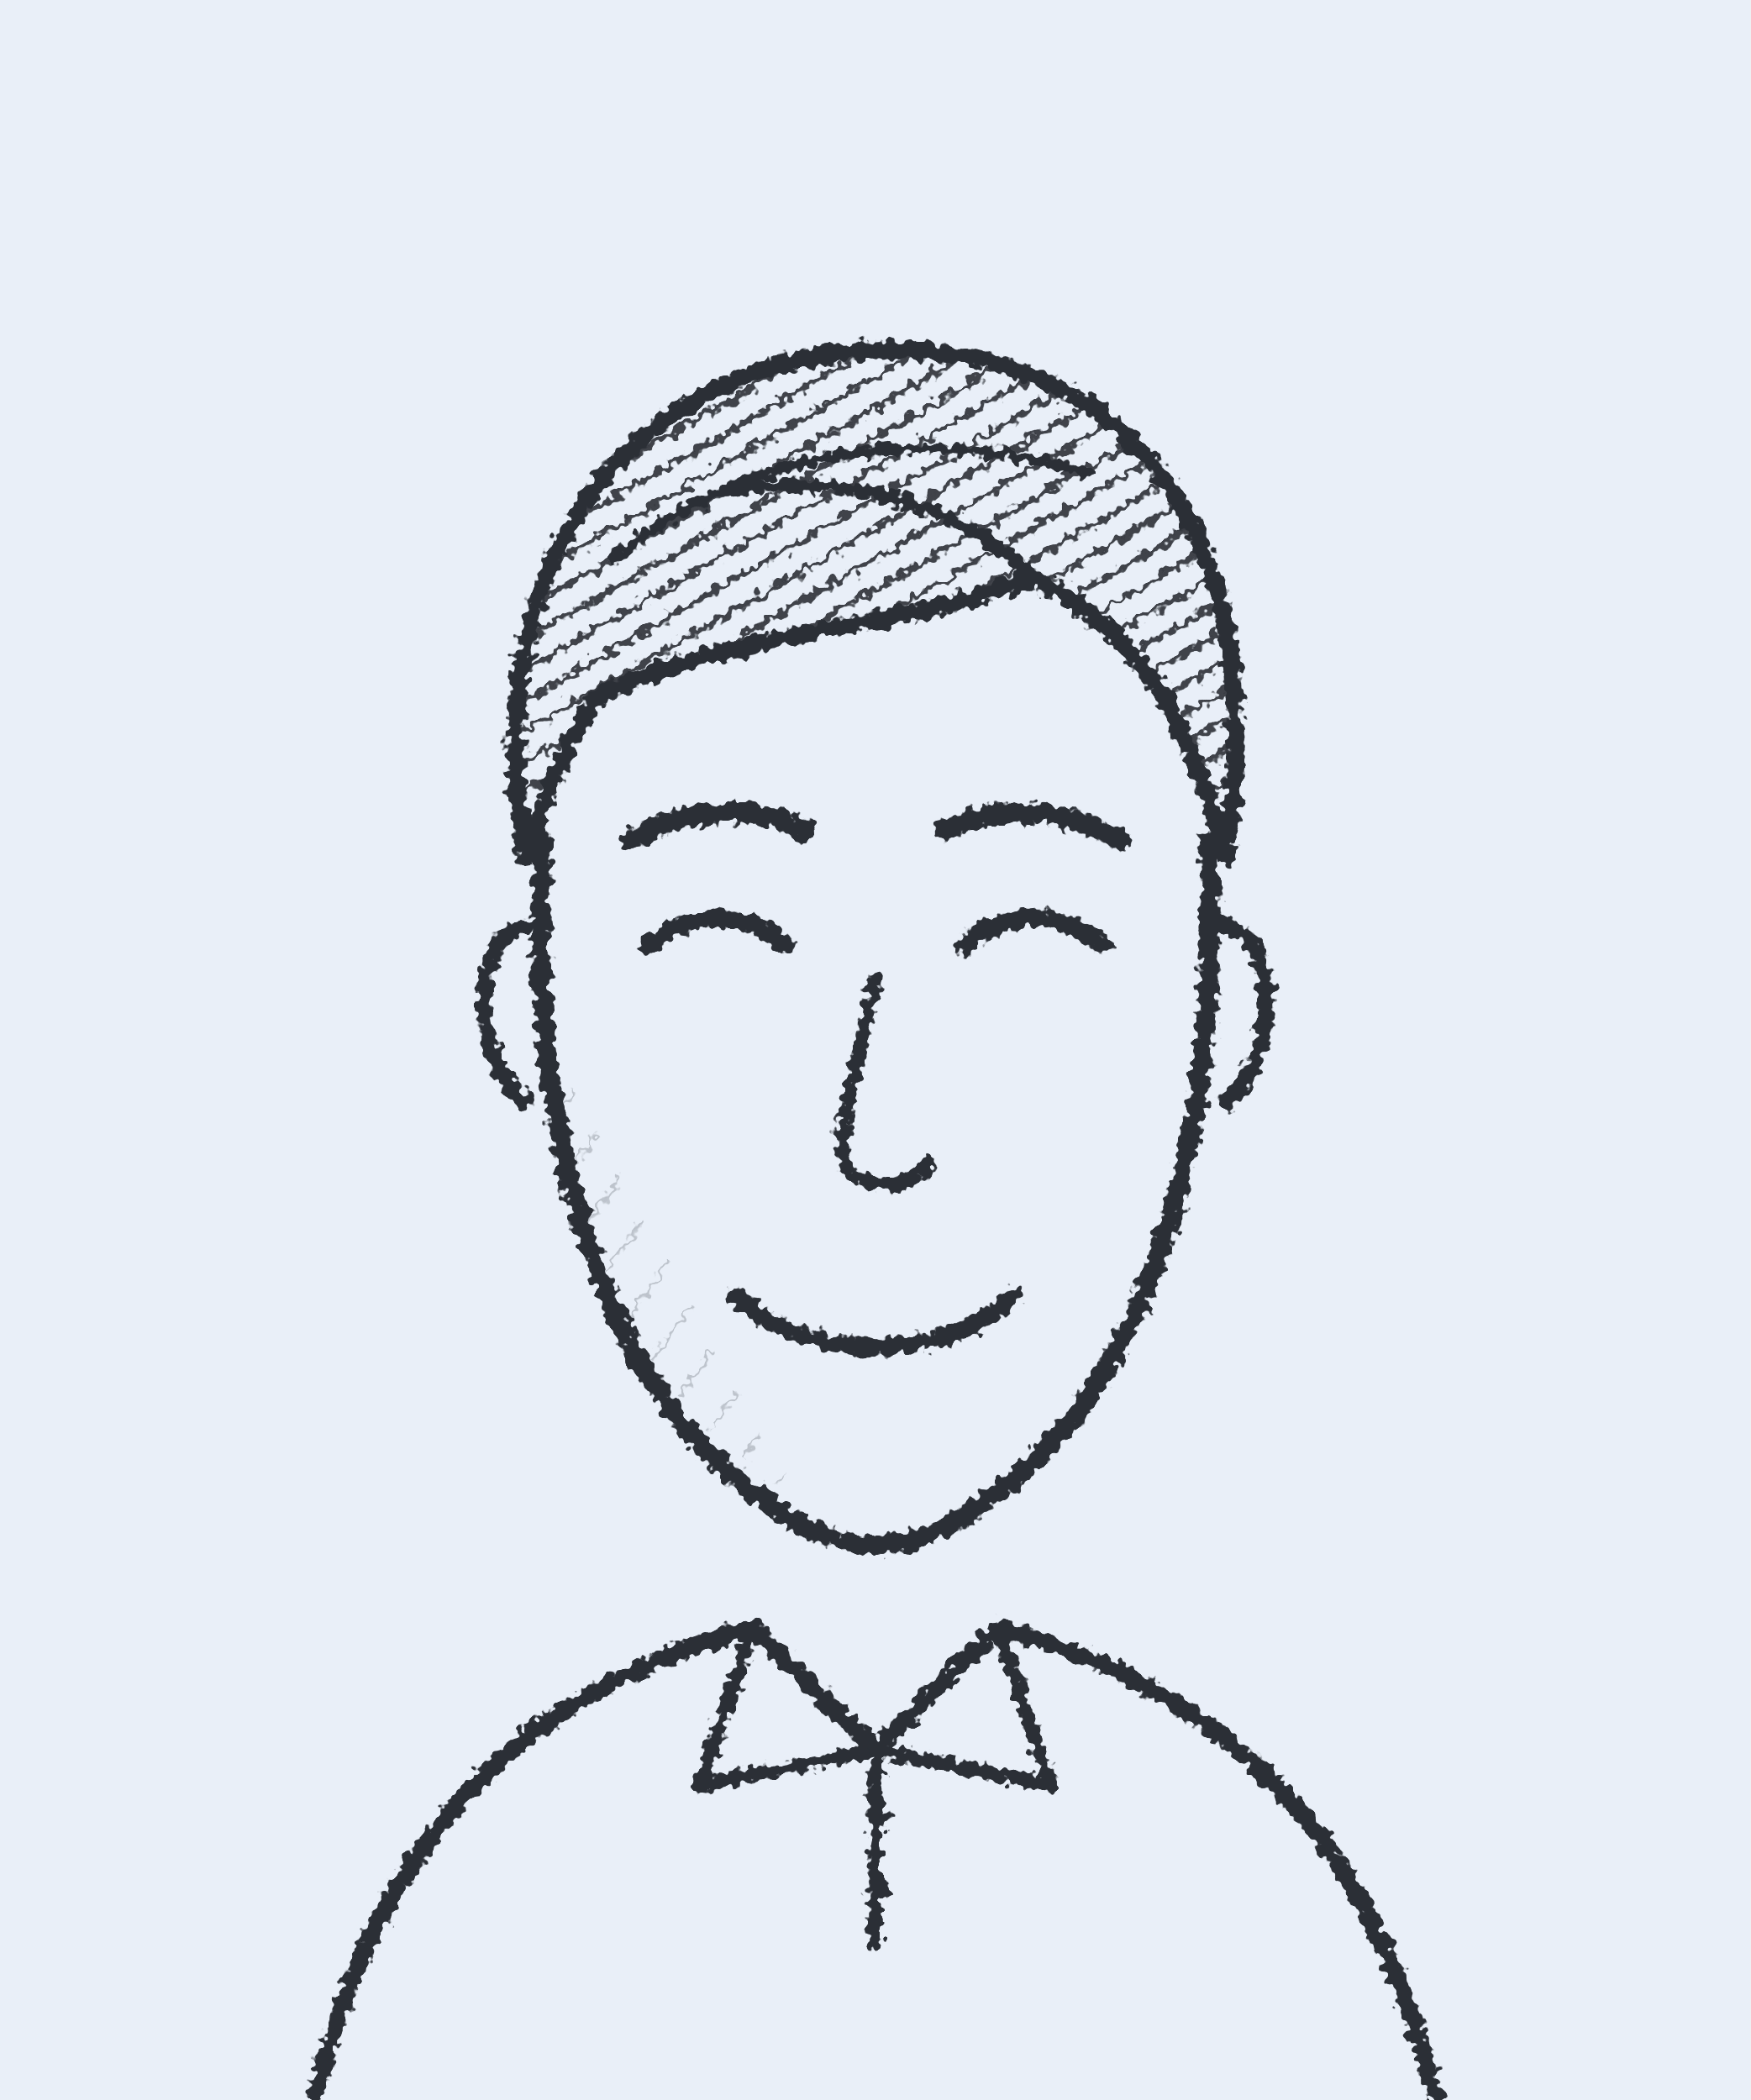
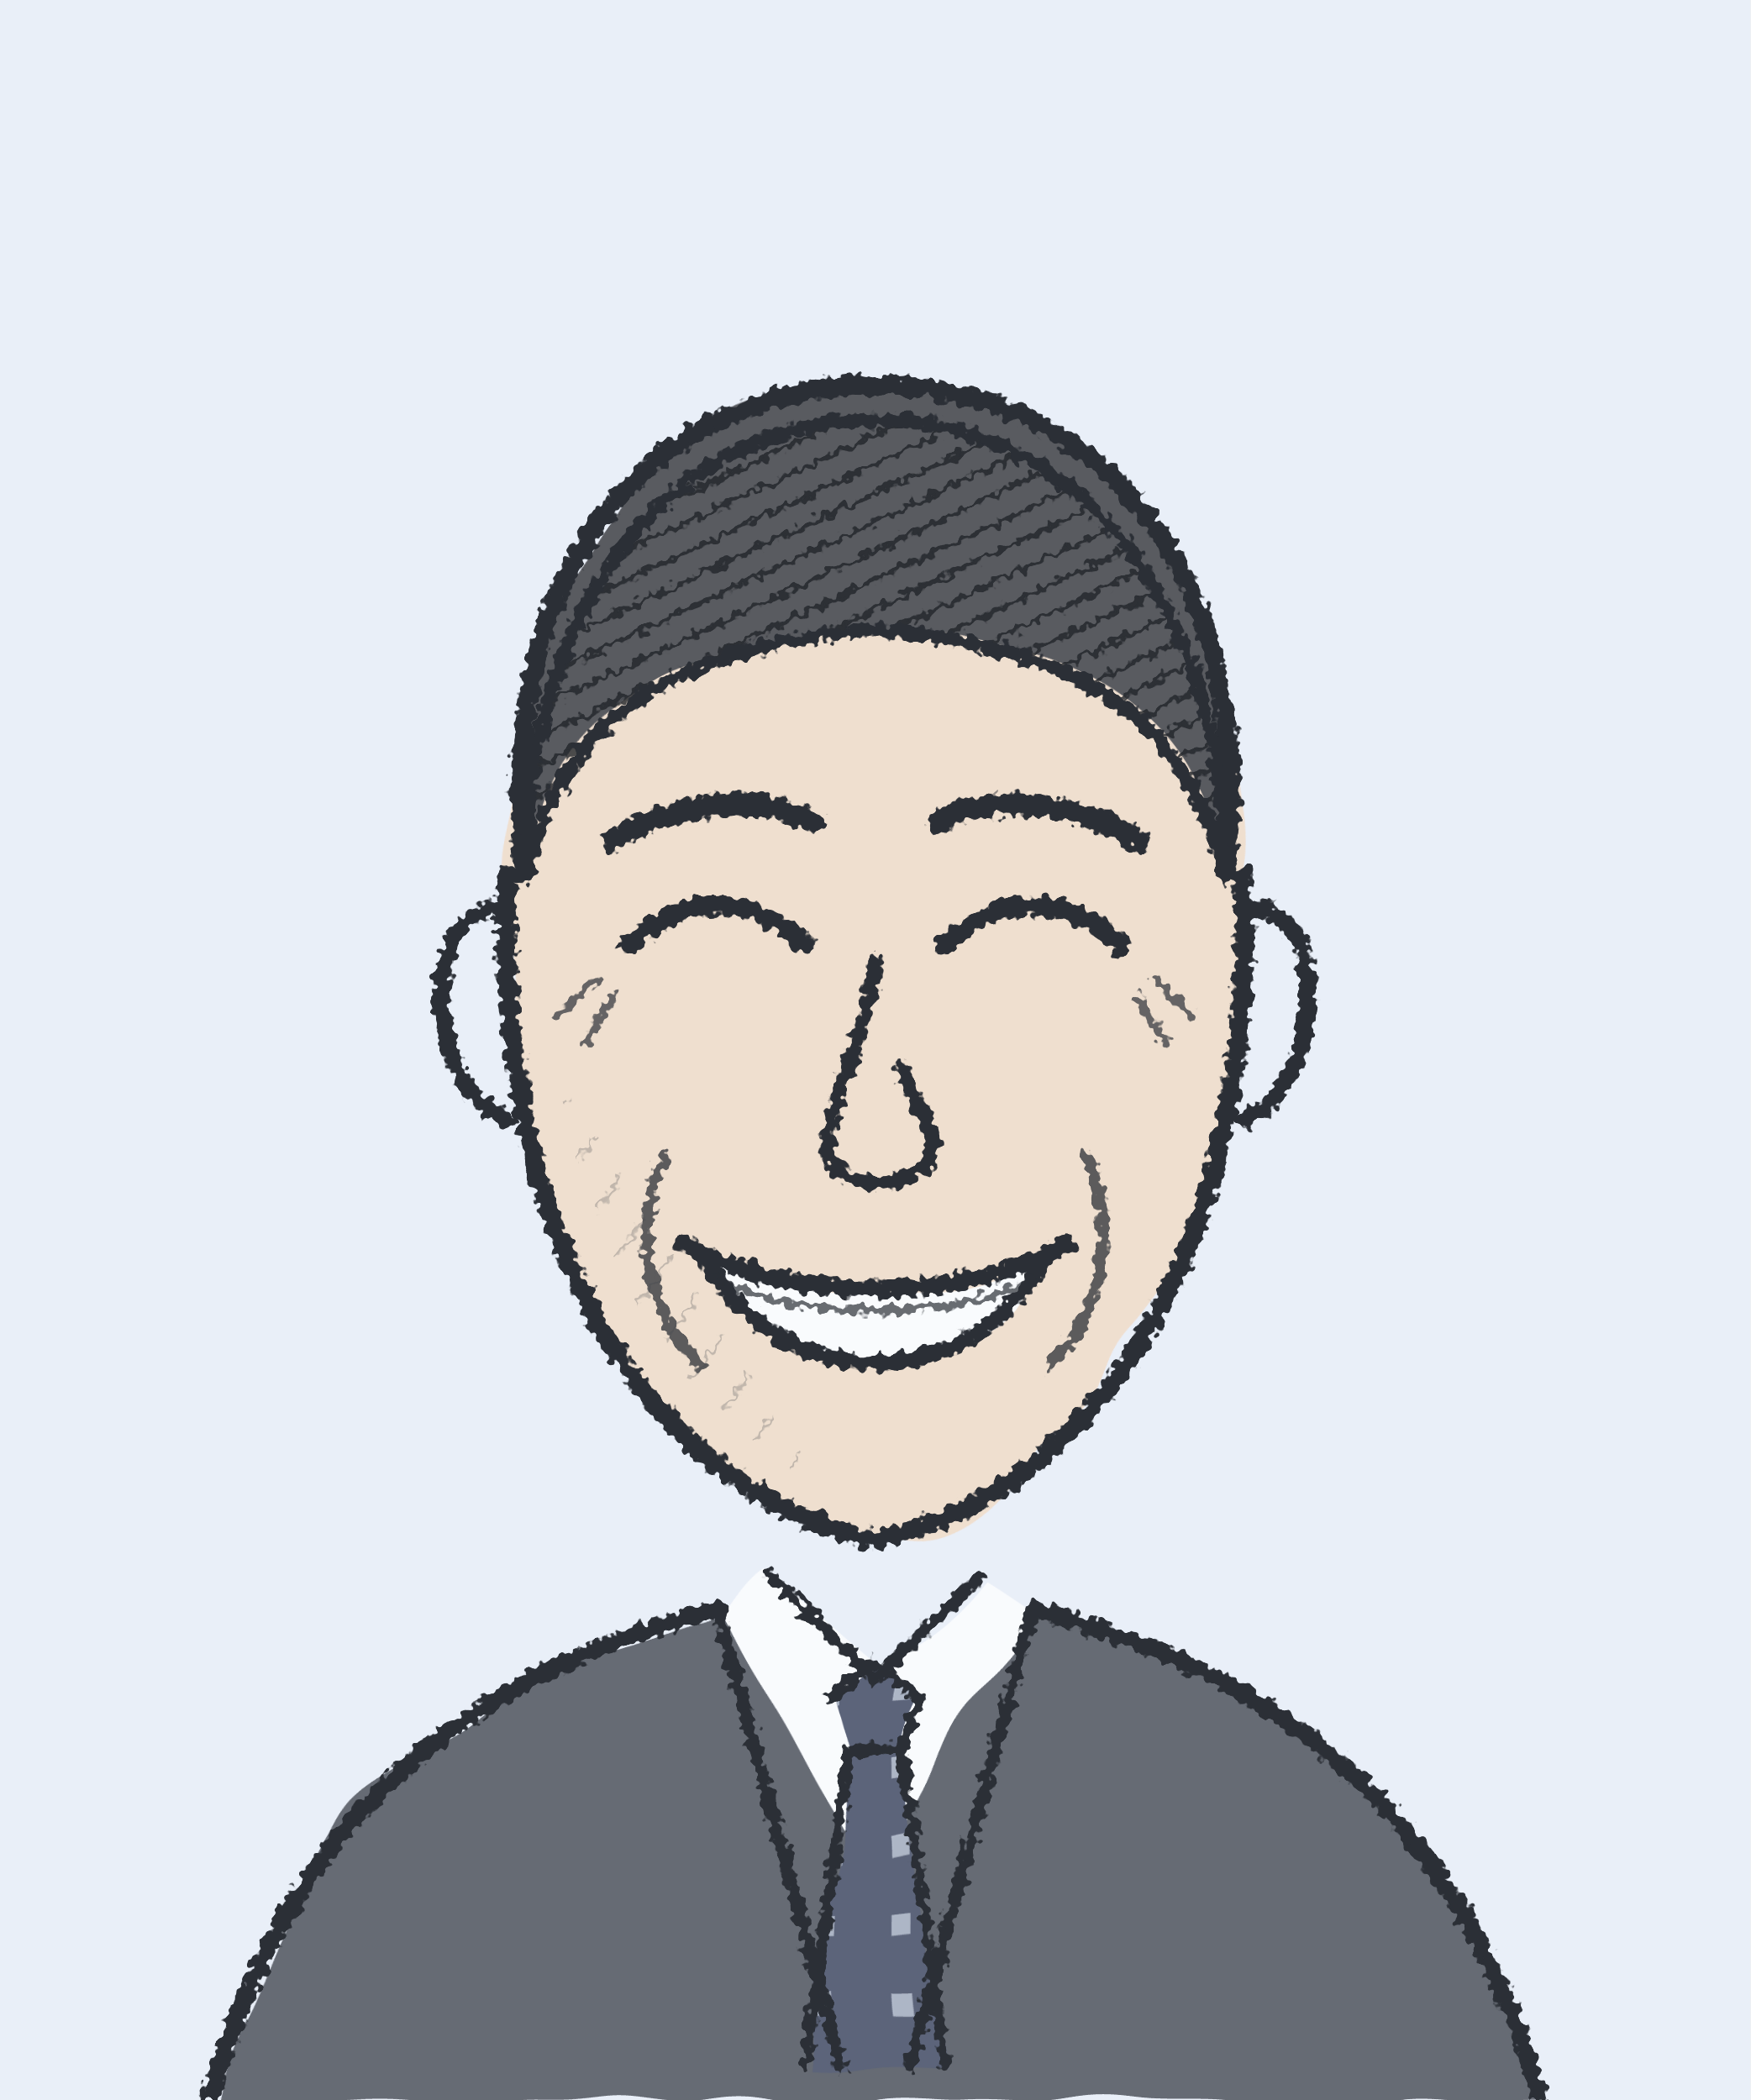
<svg xmlns="http://www.w3.org/2000/svg" viewBox="0 0 200 240" role="img">
  <defs>
    <filter id="pencil" x="-5%" y="-5%" width="110%" height="110%">
      <feTurbulence type="fractalNoise" baseFrequency="0.9" numOctaves="2" seed="11" result="n" />
-       <feDisplacementMap in="SourceGraphic" in2="n" scale="2.2" xChannelSelector="R" yChannelSelector="G" />
+       <feDisplacementMap in="SourceGraphic" in2="n" scale="2" xChannelSelector="R" yChannelSelector="G" />
+     </filter>
+     <filter id="wash" x="-10%" y="-10%" width="120%" height="120%">
+       <feTurbulence type="fractalNoise" baseFrequency="0.05" numOctaves="2" seed="11" result="n" />
+       <feDisplacementMap in="SourceGraphic" in2="n" scale="5" />
    </filter>
    <pattern id="hatch" width="5" height="5" patternUnits="userSpaceOnUse" patternTransform="rotate(35)">
-       <line x1="0" y1="0" x2="0" y2="5" stroke="#3a3f47" stroke-width="0.7" opacity="0.55" />
+       <line x1="0" y1="0" x2="0" y2="5" stroke="#3a3f47" stroke-width="0.7" opacity="0.5" />
    </pattern>
-     <pattern id="hatch2" width="4" height="4" patternUnits="userSpaceOnUse" patternTransform="rotate(-40)">
-       <line x1="0" y1="0" x2="0" y2="4" stroke="#3a3f47" stroke-width="0.6" opacity="0.5" />
+     <pattern id="hair" width="3" height="3" patternUnits="userSpaceOnUse" patternTransform="rotate(65)">
+       <line x1="0" y1="0" x2="0" y2="3" stroke="#22252b" stroke-width="1.2" opacity="0.8" />
    </pattern>
-     <pattern id="hair" width="3" height="3" patternUnits="userSpaceOnUse" patternTransform="rotate(60)">
-       <line x1="0" y1="0" x2="0" y2="3" stroke="#22252b" stroke-width="1.3" opacity="0.85" />
+     <pattern id="dots" width="9" height="9" patternUnits="userSpaceOnUse">
+       <rect x="3" y="3" width="2.4" height="2.4" fill="#9aa3b5" />
+     </pattern>
+     <pattern id="stripe" width="7" height="7" patternUnits="userSpaceOnUse" patternTransform="rotate(-35)">
+       <line x1="0" y1="0" x2="0" y2="7" stroke="#e8d3b0" stroke-width="1.4" />
    </pattern>
  </defs>
  <rect width="200" height="240" fill="#e9eff8" />
+   <g filter="url(#wash)" opacity=".75">
+     <path d="M58 100 C56 138 72 170 100 176 C128 170 144 138 142 100 C142 70 124 56 100 56 C76 56 58 70 58 100 Z" fill="#f2d9c2" />
+     <path d="M60 100 C56 66 74 44 100 44 C126 44 144 66 140 100 C136 82 126 72 100 72 C74 72 64 82 60 100 Z" fill="#2a2a2e" />
+     <path d="M80 143 C89.0 160 111.0 160 120 143 C111.0 149 89.0 149 80 143 Z" fill="#ffffff" />
+     <path d="M24 240 C34 204 58 190 82 184 L100 216 L118 184 C142 190 166 204 176 240 Z" fill="#3b3f48" />
+     <path d="M82 184 L100 216 L118 184 L112 180 L100 190 L88 180 Z" fill="#ffffff" />
+     <path d="M95 194 L100 190 L105 194 L103 200 L108 236 L92 236 L97 200 Z" fill="#2d3550" />
+     <path d="M95 194 L100 190 L105 194 L103 200 L108 236 L92 236 L97 200 Z" fill="url(#dots)" />
+   </g>
  <g filter="url(#pencil)">
-     <path d="M62 96 C60 132 70 160 88 172 C96 178 104 178 112 172 C130 160 140 132 138 96" fill="none" stroke="#2b2f36" stroke-linecap="round" stroke-linejoin="round" stroke-width="2.2" />
-     <path d="M64 122 C66 146 76 162 90 170" fill="url(#hatch)" stroke="none" opacity=".45" />
-     <path d="M60 98 C54 62 74 40 102 40 C128 40 146 60 140 98 C136 82 130 72 118 66 C104 72 82 72 68 80 C64 86 62 92 60 98 Z" fill="url(#hair)" stroke="#2b2f36" stroke-linecap="round" stroke-linejoin="round" stroke-width="2" />
-     <path d="M118 66 C110 58 98 54 84 56" fill="none" stroke="#2b2f36" stroke-linecap="round" stroke-linejoin="round" stroke-width="1.6" />
-     <path d="M70 64 C84 52 104 48 124 54" fill="none" stroke="#2b2f36" stroke-linecap="round" stroke-linejoin="round" stroke-width="1.2" />
-     <path d="M62 106 C54 104 53 120 60 126 M138 106 C146 104 147 120 140 126" fill="none" stroke="#2b2f36" stroke-linecap="round" stroke-linejoin="round" stroke-width="1.8" />
-     <path d="M72 96 C79 92 87 92 92 95 M108 95 C113 92 121 92 128 96" fill="none" stroke="#2b2f36" stroke-linecap="round" stroke-linejoin="round" stroke-width="2.4" />
-     <path d="M74 108 C79 104 85 104 90 108 M110 108 C115 104 121 104 126 108" fill="none" stroke="#2b2f36" stroke-linecap="round" stroke-linejoin="round" stroke-width="2" />
-     <path d="M100 112 C98 122 95 130 97 134 C100 136 104 136 106 133" fill="none" stroke="#2b2f36" stroke-linecap="round" stroke-linejoin="round" stroke-width="1.6" />
-     <path d="M84 148 C92 156 108 156 116 148" fill="none" stroke="#2b2f36" stroke-linecap="round" stroke-linejoin="round" stroke-width="2" />
-     <path d="M36 240 C44 206 64 192 86 186 L100 200 L114 186 C136 192 156 206 164 240" fill="none" stroke="#2b2f36" stroke-linecap="round" stroke-linejoin="round" stroke-width="2" />
-     <path d="M86 186 L80 204 L100 200 L120 204 L114 186" fill="none" stroke="#2b2f36" stroke-linecap="round" stroke-linejoin="round" stroke-width="1.6" />
-     <path d="M100 200 L100 222 M100 208 L101 208 M100 216 L101 216" fill="none" stroke="#2b2f36" stroke-linecap="round" stroke-linejoin="round" stroke-width="1.6" />
+     <path d="M58 100 C56 138 72 170 100 176 C128 170 144 138 142 100" fill="none" stroke="#2b2f36" stroke-linecap="round" stroke-linejoin="round" stroke-width="2.2" />
+     <path d="M60 100 C56 66 74 44 100 44 C126 44 144 66 140 100" fill="none" stroke="#2b2f36" stroke-linecap="round" stroke-linejoin="round" stroke-width="2.2" />
+     <path d="M60 100 C64 84 74 74 100 72 C126 74 136 84 140 100 C140 70 124 48 100 48 C76 48 60 70 60 100 Z" fill="url(#hair)" stroke="#2b2f36" stroke-linecap="round" stroke-linejoin="round" stroke-width="1.6" />
+     <path d="M58 104 C48 102 48 124 58 128 M142 104 C152 102 152 124 142 128" fill="none" stroke="#2b2f36" stroke-linecap="round" stroke-linejoin="round" stroke-width="1.9" />
+     <path d="M70 96 C78 91 88 91 93 94 M107 94 C112 91 122 91 130 96" fill="none" stroke="#2b2f36" stroke-linecap="round" stroke-linejoin="round" stroke-width="2.6" />
+     <path d="M72 108 C78 102 86 102 92 108 M108 108 C114 102 122 102 128 108" fill="none" stroke="#2b2f36" stroke-linecap="round" stroke-linejoin="round" stroke-width="2.2" />
+     <path d="M68 112 L64 116 M70 114 L67 119 M132 112 L136 116 M130 114 L133 119" fill="none" stroke="#2b2f36" stroke-linecap="round" stroke-linejoin="round" stroke-width="1" opacity=".7" />
+     <path d="M100 110 C99 120 93 128 95 133 C98 136 102 136 106 133 C108 129 104 126 103 122" fill="none" stroke="#2b2f36" stroke-linecap="round" stroke-linejoin="round" stroke-width="1.7" />
+     <path d="M76 132 C72 140 74 150 80 156 M124 132 C128 140 126 150 120 156" fill="none" stroke="#2b2f36" stroke-linecap="round" stroke-linejoin="round" stroke-width="1.3" opacity=".75" />
+     <path d="M64 124 C68 146 80 162 94 170" fill="url(#hatch)" stroke="none" opacity=".5" />
+     <path d="M78 142 C89.0 149 111.0 149 122 142" fill="none" stroke="#2b2f36" stroke-linecap="round" stroke-linejoin="round" stroke-width="2" />
+     <path d="M80 143 C89.0 160 111.0 160 120 143" fill="none" stroke="#2b2f36" stroke-linecap="round" stroke-linejoin="round" stroke-width="1.8" />
+     <path d="M82 146 C89.0 151 111.0 151 118 146" fill="none" stroke="#2b2f36" stroke-linecap="round" stroke-linejoin="round" stroke-width=".9" opacity=".7" />
+     <path d="M24 240 C34 204 58 190 82 184 M118 184 C142 190 166 204 176 240" fill="none" stroke="#2b2f36" stroke-linecap="round" stroke-linejoin="round" stroke-width="2" />
+     <path d="M82 184 L96 236 M118 184 L104 236" fill="none" stroke="#2b2f36" stroke-linecap="round" stroke-linejoin="round" stroke-width="1.5" />
+     <path d="M88 180 L100 192 L112 180" fill="none" stroke="#2b2f36" stroke-linecap="round" stroke-linejoin="round" stroke-width="1.4" />
+     <path d="M95 194 L100 190 L105 194 L103 200 L108 236 M97 200 L92 236 M97 200 L103 200" fill="none" stroke="#2b2f36" stroke-linecap="round" stroke-linejoin="round" stroke-width="1.3" />
  </g>
</svg>
